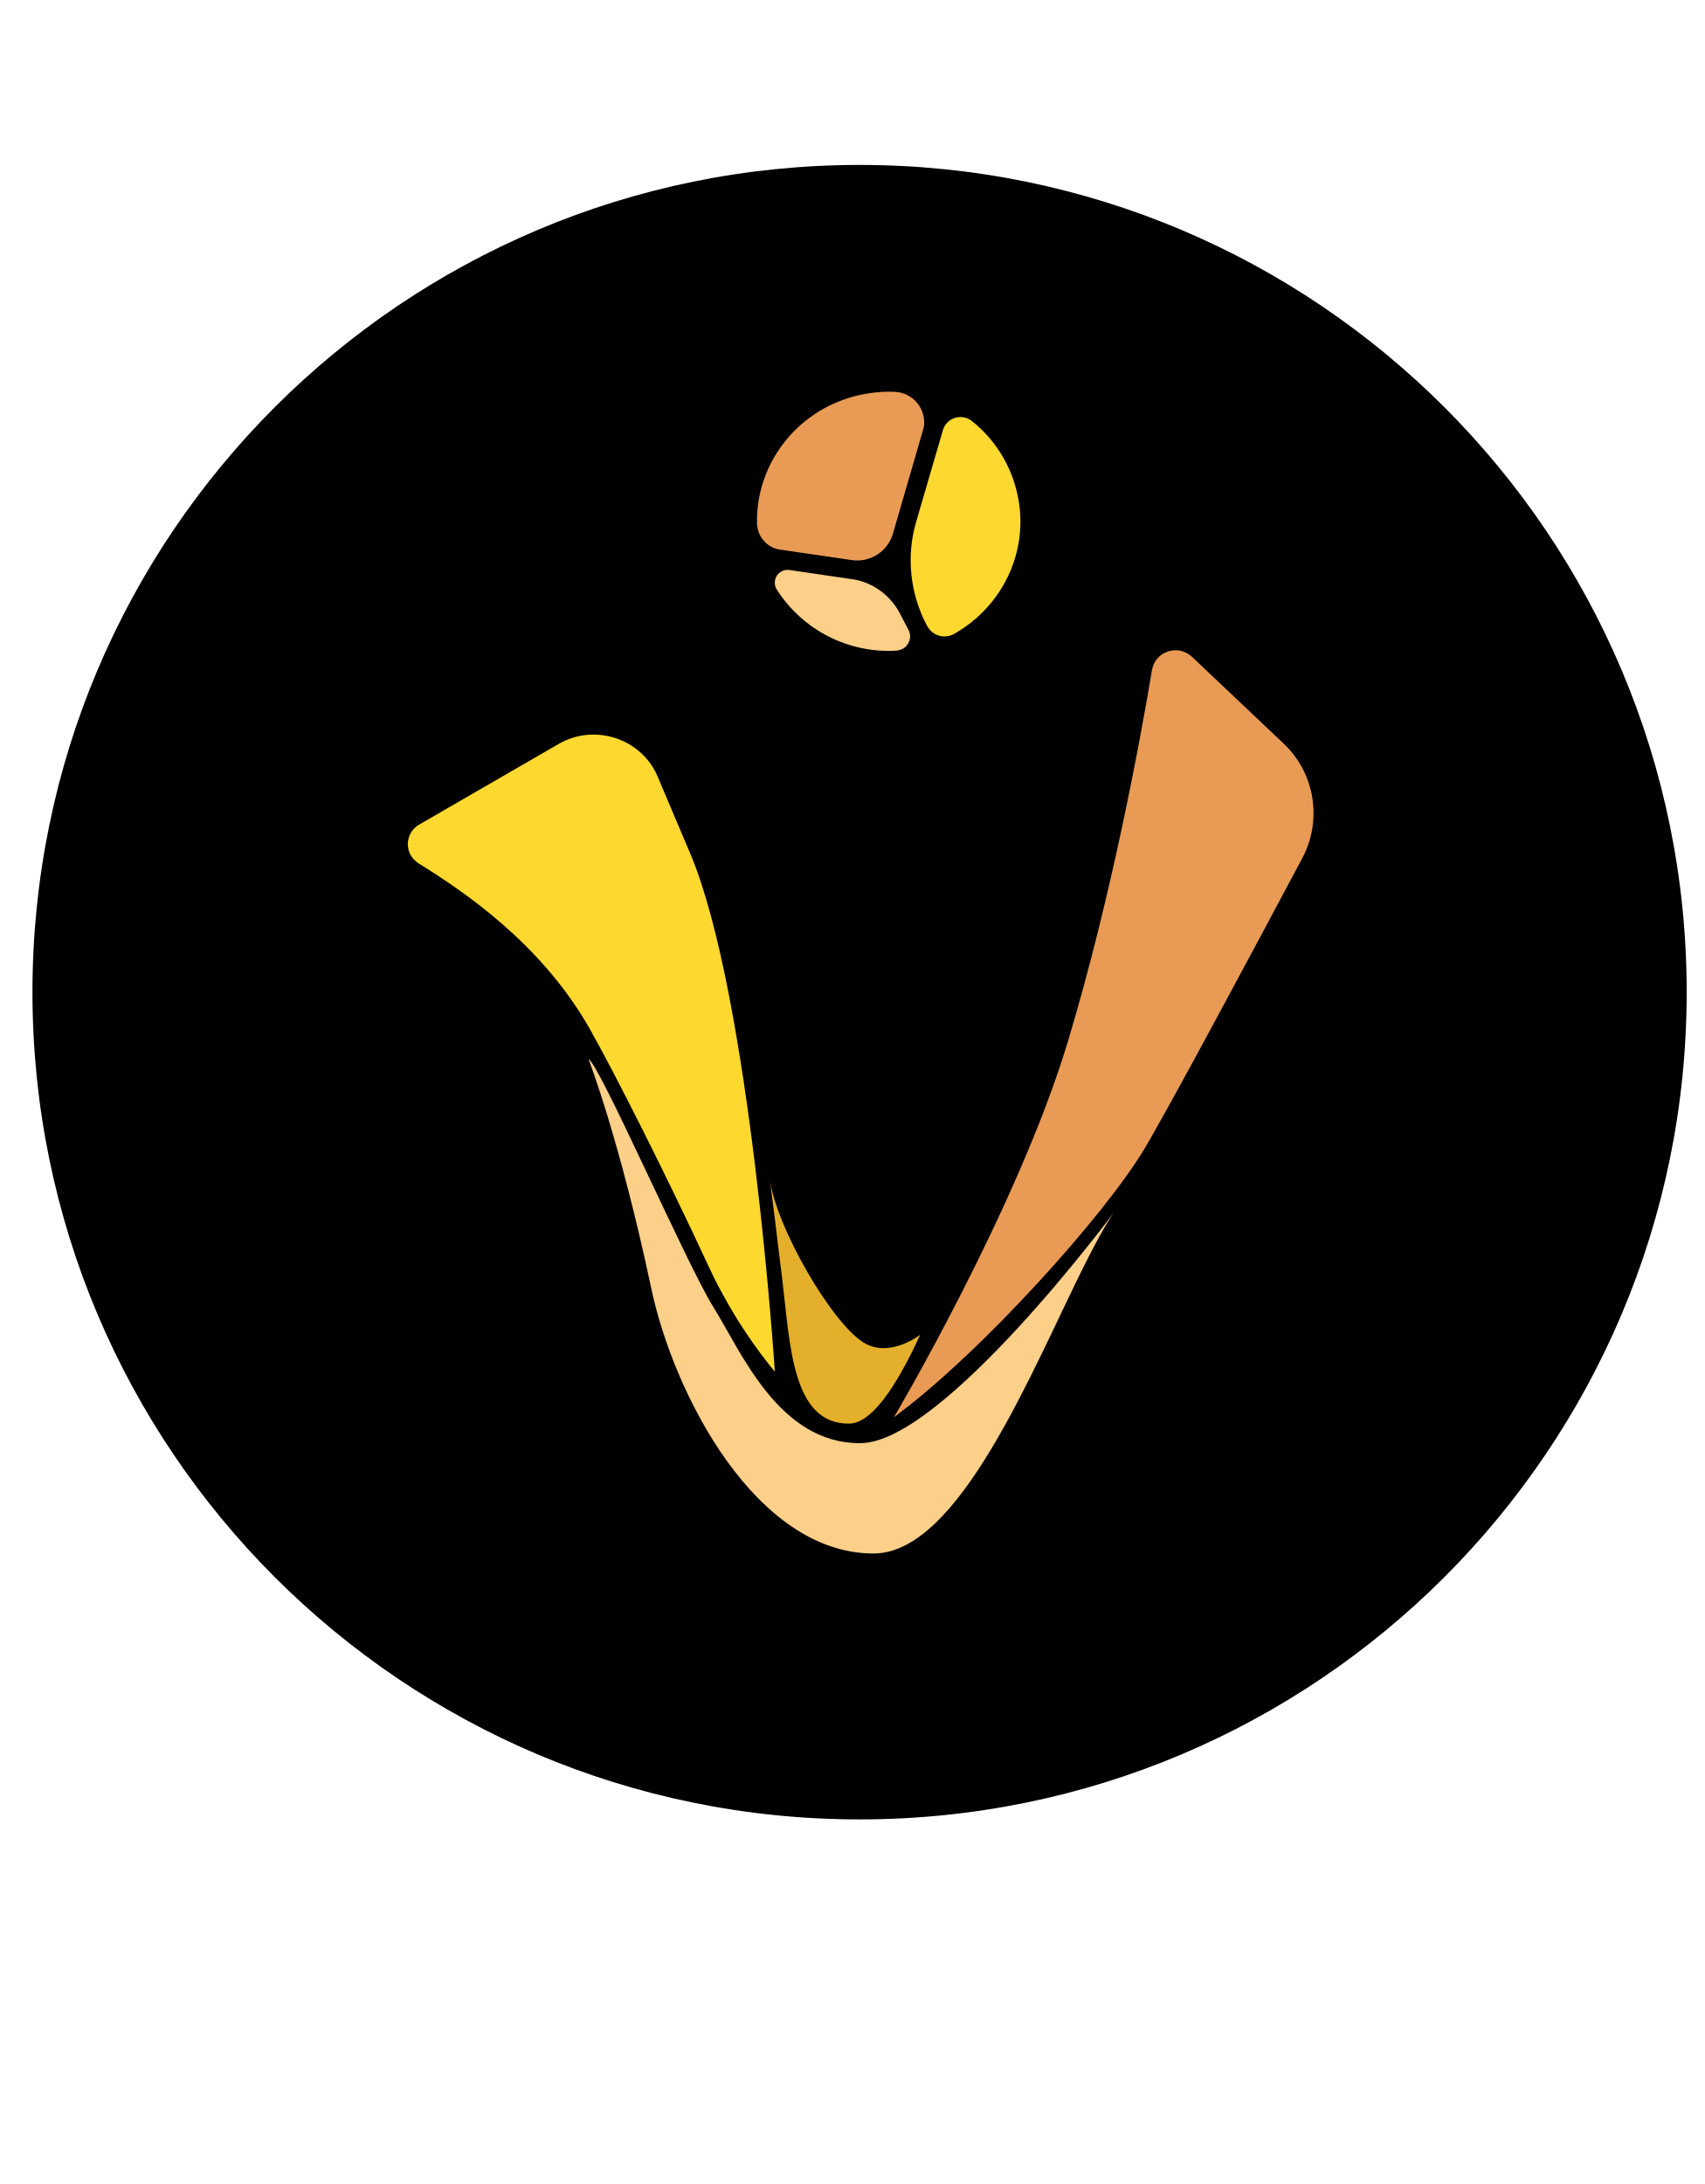
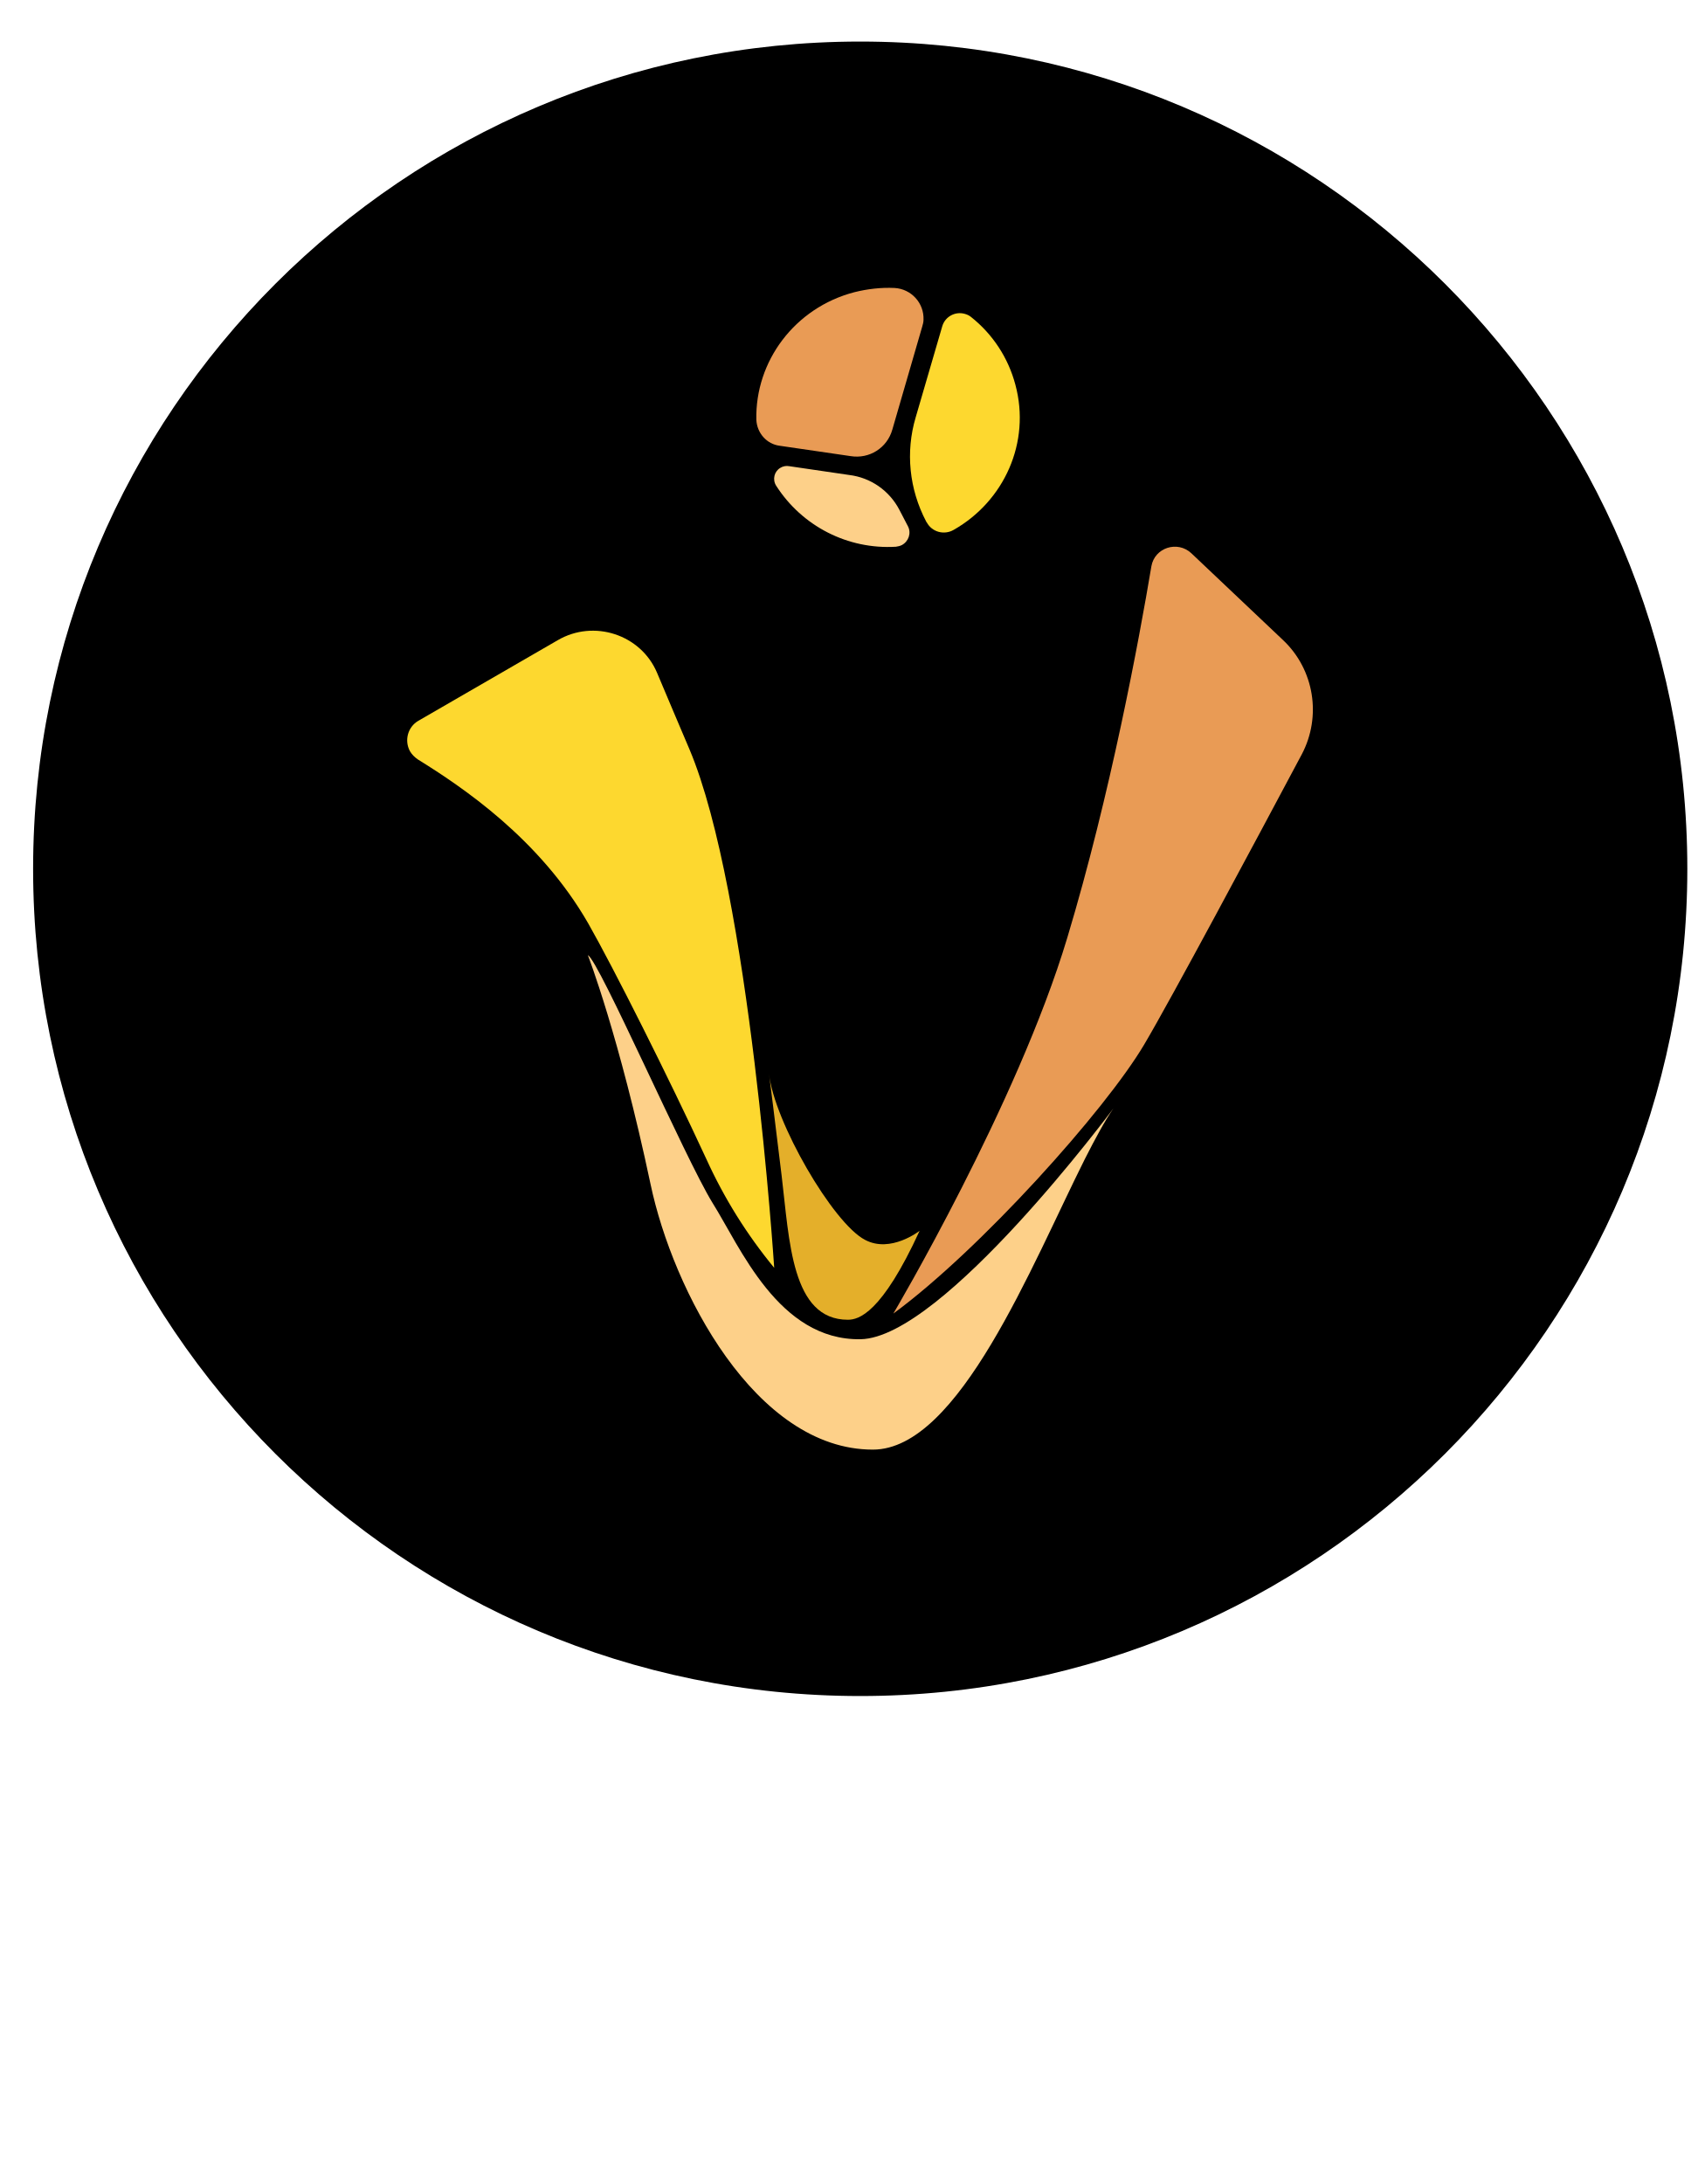
<svg xmlns="http://www.w3.org/2000/svg" version="1.1" id="Layer_1" x="0px" y="0px" viewBox="0 0 525 672.7" style="enable-background:new 0 0 525 672.7;" xml:space="preserve">
  <style type="text/css">
	.st0{fill:#FDD089;}
	.st1{fill:#E99B55;}
	.st2{fill:#FDD82F;}
	.st3{fill:#E4AF2A;}
</style>
-   <g>
-     <circle cx="264.8" cy="305.6" r="254.8" />
-     <g id="Layer_2">
-       <g id="Layer_1-2">
-         <path class="st0" d="M277.3,189.1c0.9,1.7,1.7,3.3,2.6,5c1.1,2.1,0.2,4.7-1.9,5.8c-0.6,0.3-1.2,0.4-1.8,0.5     c-14.8,0.9-28.9-6.3-36.9-18.8c-1.2-1.9-0.6-4.4,1.3-5.5c0.8-0.5,1.8-0.7,2.8-0.5l18.4,2.7C268.4,179,274.2,183.1,277.3,189.1z" />
-         <path class="st1" d="M262.3,172.5l-21.9-3.2c-4-0.5-7-3.9-7.2-8c-0.4-18,11.8-34.5,30.2-39.3c4-1,8.2-1.5,12.4-1.3     c5.1,0.3,9.1,4.6,8.9,9.8c0,0.7-0.2,1.4-0.4,2.1l-9.2,31.7C273.5,169.9,268,173.4,262.3,172.5z" />
-         <path class="st2" d="M313,150.5c4.8,17.8-3.5,35.9-19,44.7c-2.9,1.7-6.7,0.7-8.3-2.3c0,0-0.1-0.1-0.1-0.1l-0.1-0.2     c-5.2-9.9-6.4-21.4-3.2-32.1l8.2-28.1c0.9-2.9,4-4.6,7-3.7c0.7,0.2,1.3,0.5,1.8,0.9C306,134.9,310.8,142.2,313,150.5z" />
-         <path class="st0" d="M181.3,326.2c0,0,9.6,24.7,19.3,70.5c6.9,32.8,32.3,81.8,68.5,81.8c26.5,0,48.9-56.8,65.3-89.5     c3.2-6.3,6.1-11.7,8.8-15.6c0,0-52.5,70.7-77.9,71.1s-37.1-28.5-45.6-42C211.3,388.9,184.7,327.8,181.3,326.2z" />
-         <path class="st2" d="M238.7,422.5c0,0-7.5-115.7-26.1-159.7c-3-7.1-6.7-15.7-10-23.6c-5-11.8-19.5-16.5-30.6-10l-42.9,24.8     c-3.3,1.9-4.4,6.1-2.6,9.4c0.6,1,1.4,1.8,2.4,2.5c13.7,8.5,37.5,24.4,52.5,50.5c7.8,13.7,24.7,47.3,36.4,72.6     C223.3,401,230.3,412.3,238.7,422.5z" />
-         <path class="st1" d="M275.4,436.5c26.7-19.6,65.3-62.6,77.3-82.9c8.4-14.2,33.9-61.9,48.5-89.3c6.2-11.7,3.9-26.2-5.8-35.3     l-28.2-26.7c-4.3-4-11.3-1.7-12.3,4c-3.8,22.7-12.6,70.2-25.9,114.4C313.6,372,275.4,436.5,275.4,436.5z" />
-         <path class="st3" d="M237.1,362.7c0,0,1.9,14.8,3.9,31.5c2.4,19.9,3,44.3,20.4,44.3c3.3,0,10.4-1.9,22.1-27.4c0,0-8.9,7-16.8,2.8     C256.8,408.7,238.7,377.5,237.1,362.7z" />
-       </g>
+   <circle cx="265" cy="267.6" r="254.8" />
+   <g id="Layer_2">
+     <g id="Layer_1-2">
+       <path class="st0" d="M277.1,157.1c0.9,1.7,1.7,3.3,2.6,5c1.1,2.1,0.2,4.7-1.9,5.8c-0.6,0.3-1.2,0.4-1.8,0.5    c-14.8,0.9-28.9-6.3-36.9-18.8c-1.2-1.9-0.6-4.4,1.3-5.5c0.8-0.5,1.8-0.7,2.8-0.5l18.4,2.7C268.2,147.1,274,151.1,277.1,157.1z" />
+       <path class="st1" d="M262.1,140.5l-21.9-3.2c-4-0.5-7-3.9-7.2-8c-0.4-18,11.8-34.5,30.2-39.3c4-1,8.2-1.5,12.4-1.3    c5.1,0.3,9.1,4.6,8.9,9.8c0,0.7-0.2,1.4-0.4,2.1l-9.2,31.7C273.3,138,267.8,141.4,262.1,140.5z" />
+       <path class="st2" d="M312.8,118.5c4.8,17.8-3.5,35.9-19,44.7c-2.9,1.7-6.7,0.7-8.3-2.3c0,0-0.1-0.1-0.1-0.1l-0.1-0.2    c-5.2-9.9-6.4-21.4-3.2-32.1l8.2-28.1c0.9-2.9,4-4.6,7-3.7c0.7,0.2,1.3,0.5,1.8,0.9C305.8,102.9,310.6,110.2,312.8,118.5z" />
+       <path class="st0" d="M181.1,294.2c0,0,9.6,24.7,19.3,70.5c6.9,32.8,32.3,81.8,68.5,81.8c26.5,0,48.9-56.8,65.3-89.5    c3.2-6.3,6.1-11.7,8.8-15.6c0,0-52.5,70.7-77.9,71.1c-25.3,0.4-37.1-28.5-45.6-42C211.1,356.9,184.5,295.8,181.1,294.2z" />
+       <path class="st2" d="M238.5,390.5c0,0-7.5-115.7-26.1-159.7c-3-7.1-6.7-15.7-10-23.6c-5-11.8-19.5-16.5-30.6-10l-42.9,24.8    c-3.3,1.9-4.4,6.1-2.6,9.4c0.6,1,1.4,1.8,2.4,2.5c13.7,8.5,37.5,24.4,52.5,50.5c7.8,13.7,24.7,47.3,36.4,72.6    C223.1,369.1,230.1,380.3,238.5,390.5z" />
+       <path class="st1" d="M275.2,404.6c26.7-19.6,65.3-62.6,77.3-82.9c8.4-14.2,33.9-61.9,48.5-89.3c6.2-11.7,3.9-26.2-5.8-35.3    L367,170.4c-4.3-4-11.3-1.7-12.3,4c-3.8,22.7-12.6,70.2-25.9,114.4C313.4,340.1,275.2,404.6,275.2,404.6z" />
+       <path class="st3" d="M236.9,330.7c0,0,1.9,14.8,3.9,31.5c2.4,19.9,3,44.3,20.4,44.3c3.3,0,10.4-1.9,22.1-27.4c0,0-8.9,7-16.8,2.8    C256.6,376.8,238.5,345.5,236.9,330.7z" />
    </g>
  </g>
</svg>
